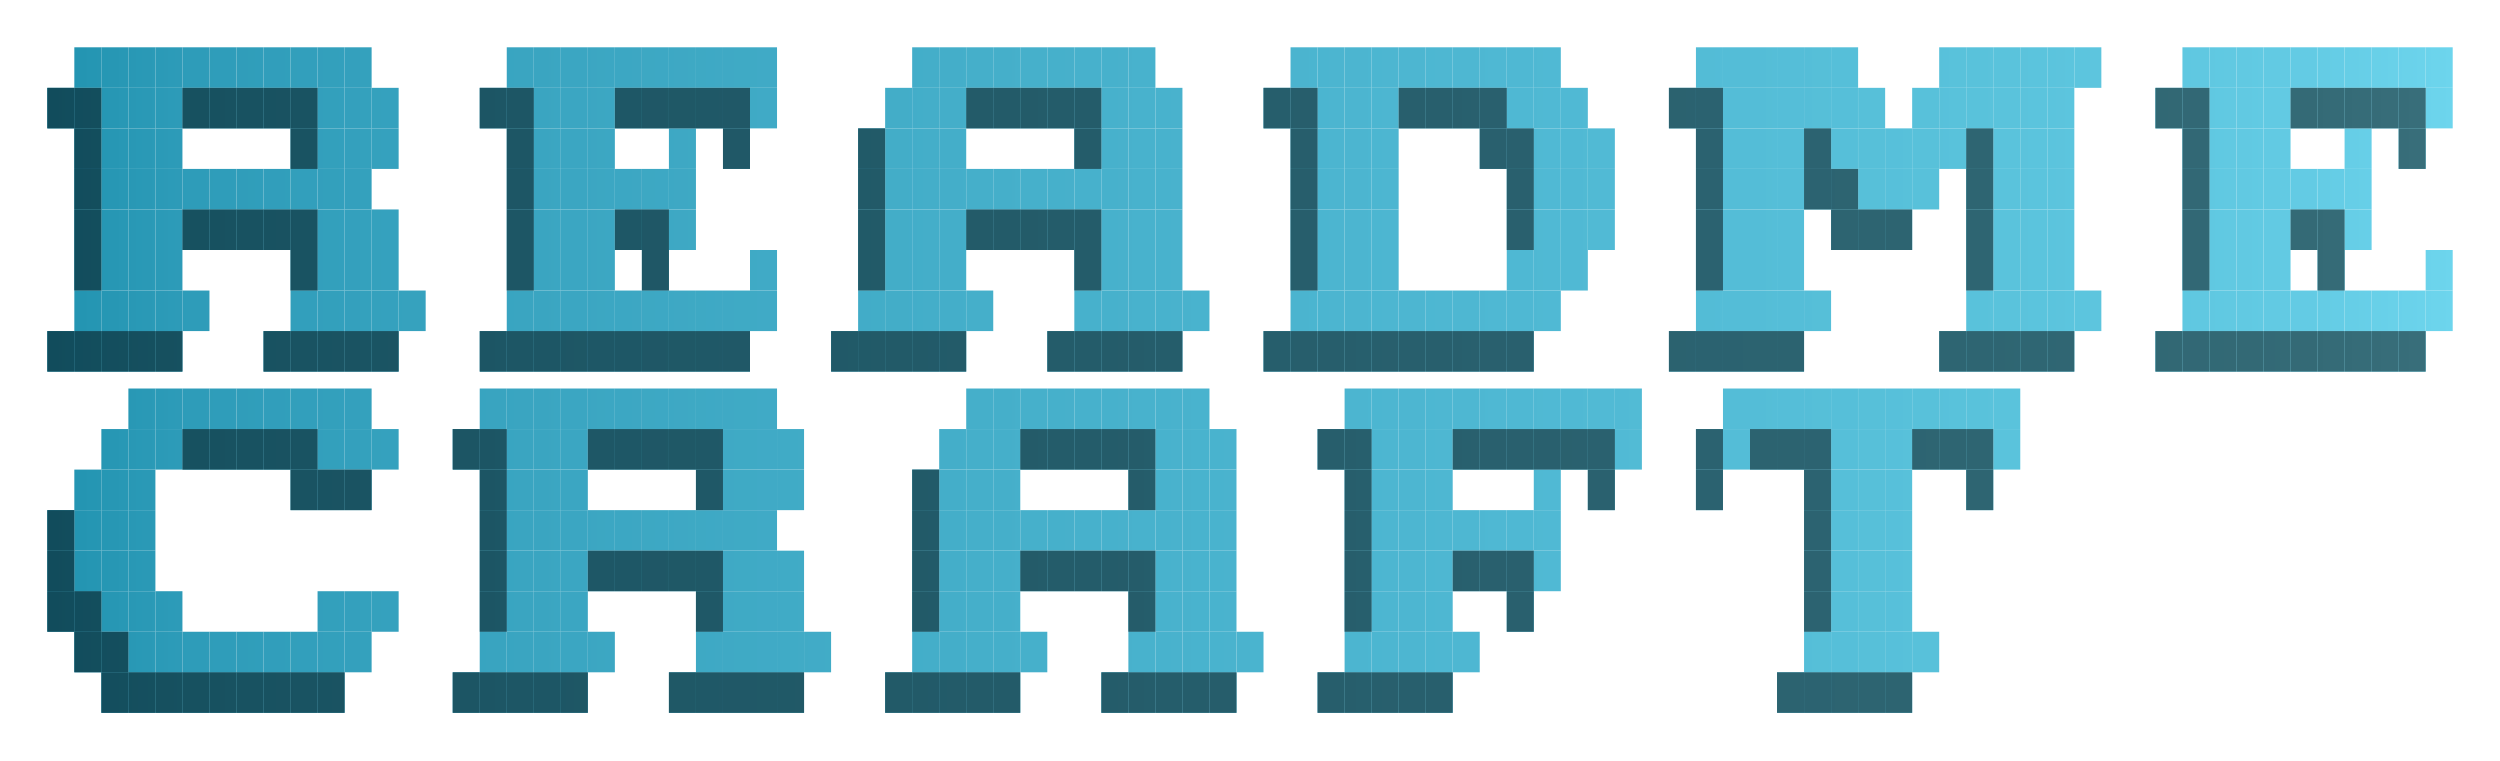
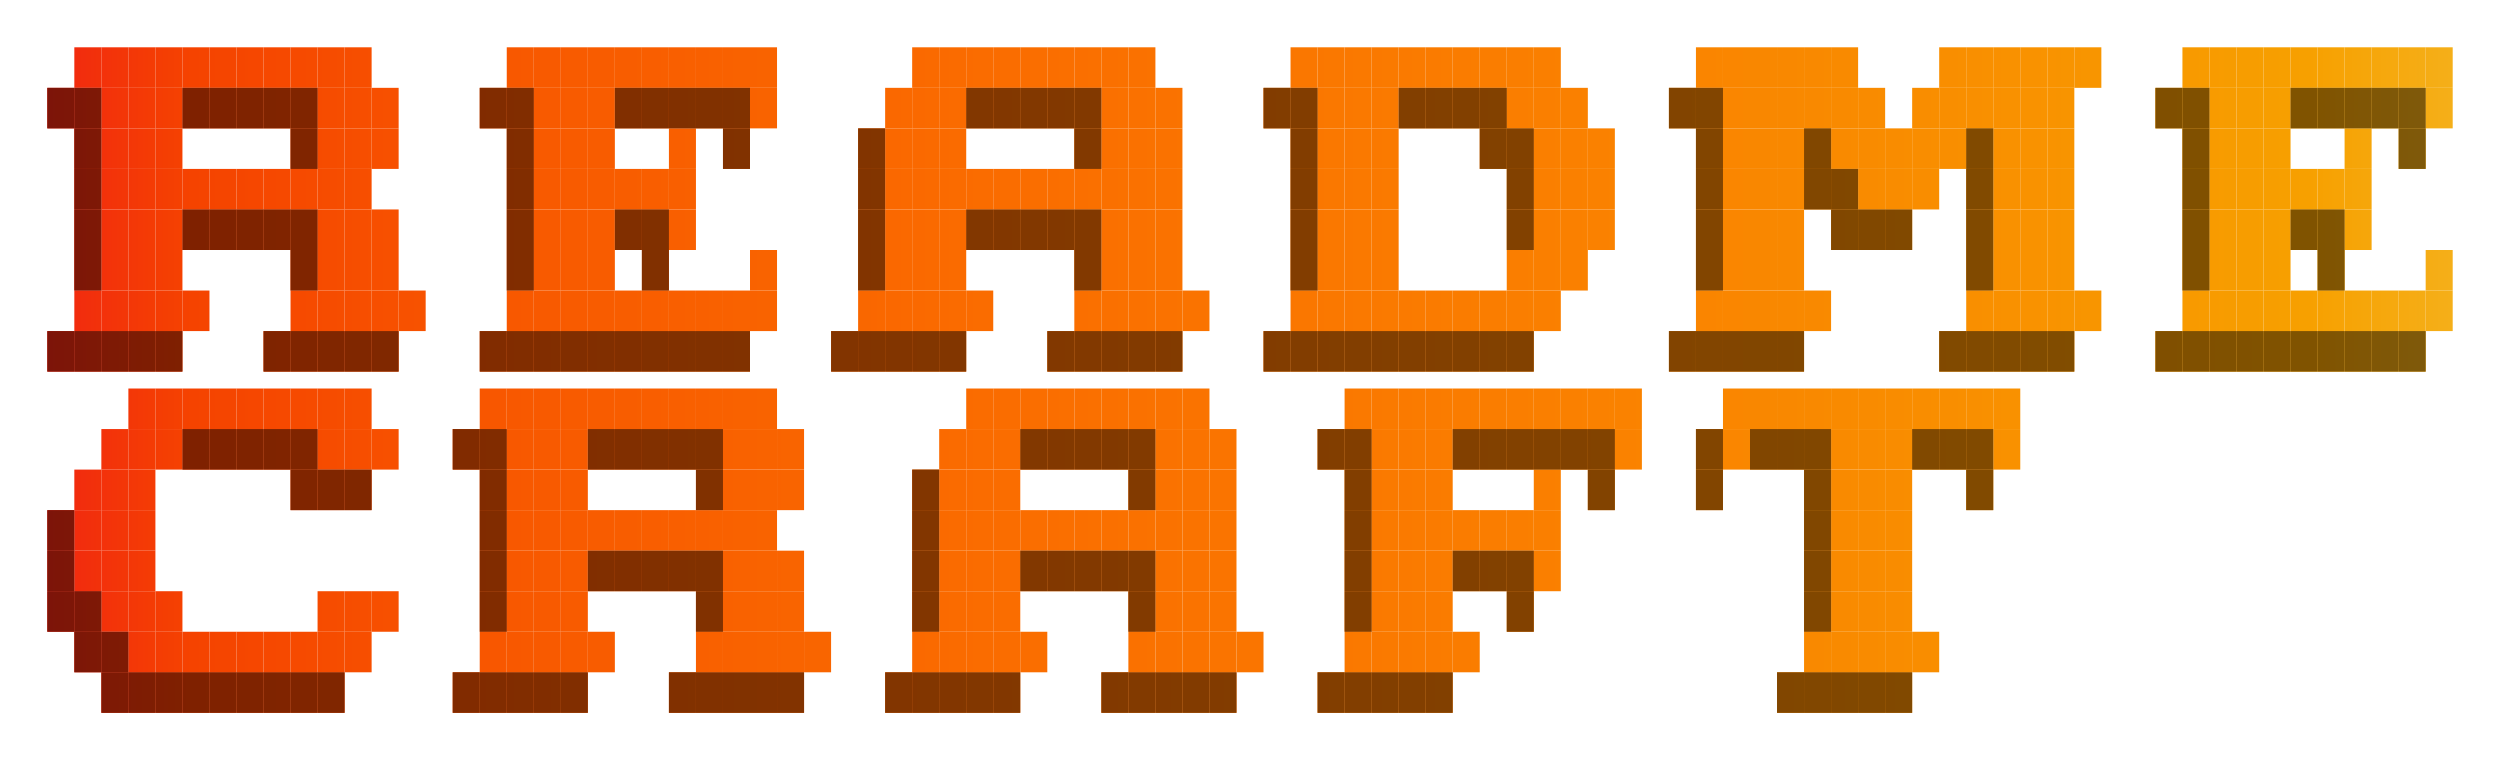
<svg xmlns="http://www.w3.org/2000/svg" viewBox="0 0 740 225">
  <defs>
    <linearGradient id="g" x1="14" y1="0" x2="726" y2="0" gradientUnits="userSpaceOnUse" color-interpolation="linearRGB">
-       <stop offset="0%" stop-color="#2193b0" />
-       <stop offset="6%" stop-color="#2e9cb9" />
-       <stop offset="20%" stop-color="#3aa5c1" />
-       <stop offset="39%" stop-color="#45afca" />
-       <stop offset="61%" stop-color="#4fb8d3" />
-       <stop offset="80%" stop-color="#59c2db" />
-       <stop offset="94%" stop-color="#63cbe4" />
-       <stop offset="100%" stop-color="#6dd5ed" />
+       <stop offset="0%" stop-color="#f12711" />
+       <stop offset="6%" stop-color="#f54300" />
+       <stop offset="20%" stop-color="#f85900" />
+       <stop offset="39%" stop-color="#fa6c00" />
+       <stop offset="61%" stop-color="#fa7e00" />
+       <stop offset="80%" stop-color="#f98f00" />
+       <stop offset="94%" stop-color="#f7a000" />
+       <stop offset="100%" stop-color="#f5af19" />
    </linearGradient>
    <linearGradient id="gs" x1="14" y1="0" x2="726" y2="0" gradientUnits="userSpaceOnUse" color-interpolation="linearRGB">
-       <stop offset="0%" stop-color="#114c5c" />
-       <stop offset="6%" stop-color="#175160" />
-       <stop offset="20%" stop-color="#1d5665" />
-       <stop offset="39%" stop-color="#235b69" />
-       <stop offset="61%" stop-color="#29606e" />
-       <stop offset="80%" stop-color="#2e6572" />
-       <stop offset="94%" stop-color="#346a76" />
-       <stop offset="100%" stop-color="#396f7b" />
+       <stop offset="0%" stop-color="#7d1409" />
+       <stop offset="6%" stop-color="#7f2100" />
+       <stop offset="20%" stop-color="#812d00" />
+       <stop offset="39%" stop-color="#823700" />
+       <stop offset="61%" stop-color="#824100" />
+       <stop offset="80%" stop-color="#814a00" />
+       <stop offset="94%" stop-color="#805300" />
+       <stop offset="100%" stop-color="#7f5b0d" />
    </linearGradient>
  </defs>
  <g fill="url(#g)">
    <rect x="22" y="14" width="8" height="12" />
    <rect x="30" y="14" width="8" height="12" />
    <rect x="38" y="14" width="8" height="12" />
    <rect x="46" y="14" width="8" height="12" />
    <rect x="54" y="14" width="8" height="12" />
    <rect x="62" y="14" width="8" height="12" />
    <rect x="70" y="14" width="8" height="12" />
    <rect x="78" y="14" width="8" height="12" />
    <rect x="86" y="14" width="8" height="12" />
    <rect x="94" y="14" width="8" height="12" />
    <rect x="102" y="14" width="8" height="12" />
    <rect x="150" y="14" width="8" height="12" />
    <rect x="158" y="14" width="8" height="12" />
    <rect x="166" y="14" width="8" height="12" />
    <rect x="174" y="14" width="8" height="12" />
    <rect x="182" y="14" width="8" height="12" />
    <rect x="190" y="14" width="8" height="12" />
    <rect x="198" y="14" width="8" height="12" />
    <rect x="206" y="14" width="8" height="12" />
    <rect x="214" y="14" width="8" height="12" />
    <rect x="222" y="14" width="8" height="12" />
    <rect x="270" y="14" width="8" height="12" />
    <rect x="278" y="14" width="8" height="12" />
    <rect x="286" y="14" width="8" height="12" />
    <rect x="294" y="14" width="8" height="12" />
    <rect x="302" y="14" width="8" height="12" />
    <rect x="310" y="14" width="8" height="12" />
    <rect x="318" y="14" width="8" height="12" />
    <rect x="326" y="14" width="8" height="12" />
    <rect x="334" y="14" width="8" height="12" />
    <rect x="382" y="14" width="8" height="12" />
    <rect x="390" y="14" width="8" height="12" />
    <rect x="398" y="14" width="8" height="12" />
    <rect x="406" y="14" width="8" height="12" />
    <rect x="414" y="14" width="8" height="12" />
    <rect x="422" y="14" width="8" height="12" />
    <rect x="430" y="14" width="8" height="12" />
    <rect x="438" y="14" width="8" height="12" />
    <rect x="446" y="14" width="8" height="12" />
    <rect x="454" y="14" width="8" height="12" />
    <rect x="502" y="14" width="8" height="12" />
    <rect x="510" y="14" width="8" height="12" />
    <rect x="518" y="14" width="8" height="12" />
    <rect x="526" y="14" width="8" height="12" />
    <rect x="534" y="14" width="8" height="12" />
    <rect x="542" y="14" width="8" height="12" />
    <rect x="574" y="14" width="8" height="12" />
    <rect x="582" y="14" width="8" height="12" />
    <rect x="590" y="14" width="8" height="12" />
    <rect x="598" y="14" width="8" height="12" />
    <rect x="606" y="14" width="8" height="12" />
    <rect x="614" y="14" width="8" height="12" />
    <rect x="646" y="14" width="8" height="12" />
    <rect x="654" y="14" width="8" height="12" />
    <rect x="662" y="14" width="8" height="12" />
    <rect x="670" y="14" width="8" height="12" />
    <rect x="678" y="14" width="8" height="12" />
    <rect x="686" y="14" width="8" height="12" />
    <rect x="694" y="14" width="8" height="12" />
    <rect x="702" y="14" width="8" height="12" />
    <rect x="710" y="14" width="8" height="12" />
    <rect x="718" y="14" width="8" height="12" />
    <rect x="14" y="26" width="8" height="12" />
    <rect x="22" y="26" width="8" height="12" />
    <rect x="30" y="26" width="8" height="12" />
    <rect x="38" y="26" width="8" height="12" />
    <rect x="46" y="26" width="8" height="12" />
    <rect x="54" y="26" width="8" height="12" />
    <rect x="62" y="26" width="8" height="12" />
    <rect x="70" y="26" width="8" height="12" />
    <rect x="78" y="26" width="8" height="12" />
    <rect x="86" y="26" width="8" height="12" />
    <rect x="94" y="26" width="8" height="12" />
    <rect x="102" y="26" width="8" height="12" />
    <rect x="110" y="26" width="8" height="12" />
    <rect x="142" y="26" width="8" height="12" />
    <rect x="150" y="26" width="8" height="12" />
    <rect x="158" y="26" width="8" height="12" />
    <rect x="166" y="26" width="8" height="12" />
    <rect x="174" y="26" width="8" height="12" />
    <rect x="182" y="26" width="8" height="12" />
    <rect x="190" y="26" width="8" height="12" />
    <rect x="198" y="26" width="8" height="12" />
    <rect x="206" y="26" width="8" height="12" />
    <rect x="214" y="26" width="8" height="12" />
    <rect x="222" y="26" width="8" height="12" />
    <rect x="262" y="26" width="8" height="12" />
    <rect x="270" y="26" width="8" height="12" />
    <rect x="278" y="26" width="8" height="12" />
    <rect x="286" y="26" width="8" height="12" />
    <rect x="294" y="26" width="8" height="12" />
    <rect x="302" y="26" width="8" height="12" />
    <rect x="310" y="26" width="8" height="12" />
    <rect x="318" y="26" width="8" height="12" />
    <rect x="326" y="26" width="8" height="12" />
    <rect x="334" y="26" width="8" height="12" />
    <rect x="342" y="26" width="8" height="12" />
    <rect x="374" y="26" width="8" height="12" />
    <rect x="382" y="26" width="8" height="12" />
    <rect x="390" y="26" width="8" height="12" />
    <rect x="398" y="26" width="8" height="12" />
    <rect x="406" y="26" width="8" height="12" />
    <rect x="414" y="26" width="8" height="12" />
    <rect x="422" y="26" width="8" height="12" />
    <rect x="430" y="26" width="8" height="12" />
    <rect x="438" y="26" width="8" height="12" />
    <rect x="446" y="26" width="8" height="12" />
    <rect x="454" y="26" width="8" height="12" />
    <rect x="462" y="26" width="8" height="12" />
    <rect x="494" y="26" width="8" height="12" />
    <rect x="502" y="26" width="8" height="12" />
    <rect x="510" y="26" width="8" height="12" />
    <rect x="518" y="26" width="8" height="12" />
    <rect x="526" y="26" width="8" height="12" />
    <rect x="534" y="26" width="8" height="12" />
    <rect x="542" y="26" width="8" height="12" />
    <rect x="550" y="26" width="8" height="12" />
    <rect x="566" y="26" width="8" height="12" />
    <rect x="574" y="26" width="8" height="12" />
    <rect x="582" y="26" width="8" height="12" />
    <rect x="590" y="26" width="8" height="12" />
    <rect x="598" y="26" width="8" height="12" />
    <rect x="606" y="26" width="8" height="12" />
    <rect x="638" y="26" width="8" height="12" />
    <rect x="646" y="26" width="8" height="12" />
    <rect x="654" y="26" width="8" height="12" />
    <rect x="662" y="26" width="8" height="12" />
    <rect x="670" y="26" width="8" height="12" />
    <rect x="678" y="26" width="8" height="12" />
    <rect x="686" y="26" width="8" height="12" />
    <rect x="694" y="26" width="8" height="12" />
    <rect x="702" y="26" width="8" height="12" />
    <rect x="710" y="26" width="8" height="12" />
    <rect x="718" y="26" width="8" height="12" />
    <rect x="22" y="38" width="8" height="12" />
    <rect x="30" y="38" width="8" height="12" />
    <rect x="38" y="38" width="8" height="12" />
    <rect x="46" y="38" width="8" height="12" />
    <rect x="86" y="38" width="8" height="12" />
    <rect x="94" y="38" width="8" height="12" />
    <rect x="102" y="38" width="8" height="12" />
    <rect x="110" y="38" width="8" height="12" />
    <rect x="150" y="38" width="8" height="12" />
    <rect x="158" y="38" width="8" height="12" />
    <rect x="166" y="38" width="8" height="12" />
    <rect x="174" y="38" width="8" height="12" />
    <rect x="198" y="38" width="8" height="12" />
    <rect x="214" y="38" width="8" height="12" />
    <rect x="254" y="38" width="8" height="12" />
    <rect x="262" y="38" width="8" height="12" />
    <rect x="270" y="38" width="8" height="12" />
    <rect x="278" y="38" width="8" height="12" />
    <rect x="318" y="38" width="8" height="12" />
    <rect x="326" y="38" width="8" height="12" />
    <rect x="334" y="38" width="8" height="12" />
    <rect x="342" y="38" width="8" height="12" />
    <rect x="382" y="38" width="8" height="12" />
    <rect x="390" y="38" width="8" height="12" />
    <rect x="398" y="38" width="8" height="12" />
    <rect x="406" y="38" width="8" height="12" />
    <rect x="438" y="38" width="8" height="12" />
    <rect x="446" y="38" width="8" height="12" />
    <rect x="454" y="38" width="8" height="12" />
    <rect x="462" y="38" width="8" height="12" />
    <rect x="470" y="38" width="8" height="12" />
    <rect x="502" y="38" width="8" height="12" />
    <rect x="510" y="38" width="8" height="12" />
    <rect x="518" y="38" width="8" height="12" />
    <rect x="526" y="38" width="8" height="12" />
    <rect x="534" y="38" width="8" height="12" />
    <rect x="542" y="38" width="8" height="12" />
    <rect x="550" y="38" width="8" height="12" />
    <rect x="558" y="38" width="8" height="12" />
    <rect x="566" y="38" width="8" height="12" />
    <rect x="574" y="38" width="8" height="12" />
    <rect x="582" y="38" width="8" height="12" />
    <rect x="590" y="38" width="8" height="12" />
    <rect x="598" y="38" width="8" height="12" />
    <rect x="606" y="38" width="8" height="12" />
    <rect x="646" y="38" width="8" height="12" />
    <rect x="654" y="38" width="8" height="12" />
    <rect x="662" y="38" width="8" height="12" />
    <rect x="670" y="38" width="8" height="12" />
    <rect x="694" y="38" width="8" height="12" />
    <rect x="710" y="38" width="8" height="12" />
    <rect x="22" y="50" width="8" height="12" />
    <rect x="30" y="50" width="8" height="12" />
    <rect x="38" y="50" width="8" height="12" />
    <rect x="46" y="50" width="8" height="12" />
    <rect x="54" y="50" width="8" height="12" />
    <rect x="62" y="50" width="8" height="12" />
    <rect x="70" y="50" width="8" height="12" />
    <rect x="78" y="50" width="8" height="12" />
    <rect x="86" y="50" width="8" height="12" />
    <rect x="94" y="50" width="8" height="12" />
    <rect x="102" y="50" width="8" height="12" />
    <rect x="150" y="50" width="8" height="12" />
    <rect x="158" y="50" width="8" height="12" />
    <rect x="166" y="50" width="8" height="12" />
    <rect x="174" y="50" width="8" height="12" />
    <rect x="182" y="50" width="8" height="12" />
    <rect x="190" y="50" width="8" height="12" />
    <rect x="198" y="50" width="8" height="12" />
    <rect x="254" y="50" width="8" height="12" />
    <rect x="262" y="50" width="8" height="12" />
    <rect x="270" y="50" width="8" height="12" />
    <rect x="278" y="50" width="8" height="12" />
    <rect x="286" y="50" width="8" height="12" />
    <rect x="294" y="50" width="8" height="12" />
    <rect x="302" y="50" width="8" height="12" />
    <rect x="310" y="50" width="8" height="12" />
    <rect x="318" y="50" width="8" height="12" />
    <rect x="326" y="50" width="8" height="12" />
    <rect x="334" y="50" width="8" height="12" />
    <rect x="342" y="50" width="8" height="12" />
    <rect x="382" y="50" width="8" height="12" />
    <rect x="390" y="50" width="8" height="12" />
    <rect x="398" y="50" width="8" height="12" />
    <rect x="406" y="50" width="8" height="12" />
    <rect x="446" y="50" width="8" height="12" />
    <rect x="454" y="50" width="8" height="12" />
    <rect x="462" y="50" width="8" height="12" />
    <rect x="470" y="50" width="8" height="12" />
    <rect x="502" y="50" width="8" height="12" />
    <rect x="510" y="50" width="8" height="12" />
    <rect x="518" y="50" width="8" height="12" />
    <rect x="526" y="50" width="8" height="12" />
    <rect x="534" y="50" width="8" height="12" />
    <rect x="542" y="50" width="8" height="12" />
    <rect x="550" y="50" width="8" height="12" />
    <rect x="558" y="50" width="8" height="12" />
    <rect x="566" y="50" width="8" height="12" />
    <rect x="582" y="50" width="8" height="12" />
    <rect x="590" y="50" width="8" height="12" />
    <rect x="598" y="50" width="8" height="12" />
    <rect x="606" y="50" width="8" height="12" />
    <rect x="646" y="50" width="8" height="12" />
    <rect x="654" y="50" width="8" height="12" />
    <rect x="662" y="50" width="8" height="12" />
    <rect x="670" y="50" width="8" height="12" />
    <rect x="678" y="50" width="8" height="12" />
    <rect x="686" y="50" width="8" height="12" />
    <rect x="694" y="50" width="8" height="12" />
    <rect x="22" y="62" width="8" height="12" />
    <rect x="30" y="62" width="8" height="12" />
    <rect x="38" y="62" width="8" height="12" />
    <rect x="46" y="62" width="8" height="12" />
    <rect x="54" y="62" width="8" height="12" />
    <rect x="62" y="62" width="8" height="12" />
    <rect x="70" y="62" width="8" height="12" />
    <rect x="78" y="62" width="8" height="12" />
    <rect x="86" y="62" width="8" height="12" />
    <rect x="94" y="62" width="8" height="12" />
    <rect x="102" y="62" width="8" height="12" />
    <rect x="110" y="62" width="8" height="12" />
    <rect x="150" y="62" width="8" height="12" />
    <rect x="158" y="62" width="8" height="12" />
    <rect x="166" y="62" width="8" height="12" />
    <rect x="174" y="62" width="8" height="12" />
    <rect x="182" y="62" width="8" height="12" />
    <rect x="190" y="62" width="8" height="12" />
    <rect x="198" y="62" width="8" height="12" />
    <rect x="254" y="62" width="8" height="12" />
    <rect x="262" y="62" width="8" height="12" />
    <rect x="270" y="62" width="8" height="12" />
    <rect x="278" y="62" width="8" height="12" />
    <rect x="286" y="62" width="8" height="12" />
    <rect x="294" y="62" width="8" height="12" />
    <rect x="302" y="62" width="8" height="12" />
    <rect x="310" y="62" width="8" height="12" />
    <rect x="318" y="62" width="8" height="12" />
    <rect x="326" y="62" width="8" height="12" />
    <rect x="334" y="62" width="8" height="12" />
    <rect x="342" y="62" width="8" height="12" />
    <rect x="382" y="62" width="8" height="12" />
    <rect x="390" y="62" width="8" height="12" />
    <rect x="398" y="62" width="8" height="12" />
    <rect x="406" y="62" width="8" height="12" />
    <rect x="446" y="62" width="8" height="12" />
    <rect x="454" y="62" width="8" height="12" />
    <rect x="462" y="62" width="8" height="12" />
    <rect x="470" y="62" width="8" height="12" />
    <rect x="502" y="62" width="8" height="12" />
    <rect x="510" y="62" width="8" height="12" />
    <rect x="518" y="62" width="8" height="12" />
    <rect x="526" y="62" width="8" height="12" />
    <rect x="542" y="62" width="8" height="12" />
    <rect x="550" y="62" width="8" height="12" />
    <rect x="558" y="62" width="8" height="12" />
    <rect x="582" y="62" width="8" height="12" />
    <rect x="590" y="62" width="8" height="12" />
    <rect x="598" y="62" width="8" height="12" />
    <rect x="606" y="62" width="8" height="12" />
    <rect x="646" y="62" width="8" height="12" />
    <rect x="654" y="62" width="8" height="12" />
    <rect x="662" y="62" width="8" height="12" />
    <rect x="670" y="62" width="8" height="12" />
    <rect x="678" y="62" width="8" height="12" />
    <rect x="686" y="62" width="8" height="12" />
    <rect x="694" y="62" width="8" height="12" />
    <rect x="22" y="74" width="8" height="12" />
    <rect x="30" y="74" width="8" height="12" />
    <rect x="38" y="74" width="8" height="12" />
    <rect x="46" y="74" width="8" height="12" />
    <rect x="86" y="74" width="8" height="12" />
    <rect x="94" y="74" width="8" height="12" />
    <rect x="102" y="74" width="8" height="12" />
    <rect x="110" y="74" width="8" height="12" />
    <rect x="150" y="74" width="8" height="12" />
    <rect x="158" y="74" width="8" height="12" />
    <rect x="166" y="74" width="8" height="12" />
    <rect x="174" y="74" width="8" height="12" />
    <rect x="190" y="74" width="8" height="12" />
    <rect x="222" y="74" width="8" height="12" />
    <rect x="254" y="74" width="8" height="12" />
    <rect x="262" y="74" width="8" height="12" />
    <rect x="270" y="74" width="8" height="12" />
    <rect x="278" y="74" width="8" height="12" />
    <rect x="318" y="74" width="8" height="12" />
    <rect x="326" y="74" width="8" height="12" />
    <rect x="334" y="74" width="8" height="12" />
    <rect x="342" y="74" width="8" height="12" />
    <rect x="382" y="74" width="8" height="12" />
    <rect x="390" y="74" width="8" height="12" />
    <rect x="398" y="74" width="8" height="12" />
    <rect x="406" y="74" width="8" height="12" />
    <rect x="446" y="74" width="8" height="12" />
    <rect x="454" y="74" width="8" height="12" />
    <rect x="462" y="74" width="8" height="12" />
    <rect x="502" y="74" width="8" height="12" />
    <rect x="510" y="74" width="8" height="12" />
    <rect x="518" y="74" width="8" height="12" />
    <rect x="526" y="74" width="8" height="12" />
    <rect x="582" y="74" width="8" height="12" />
    <rect x="590" y="74" width="8" height="12" />
    <rect x="598" y="74" width="8" height="12" />
    <rect x="606" y="74" width="8" height="12" />
    <rect x="646" y="74" width="8" height="12" />
    <rect x="654" y="74" width="8" height="12" />
    <rect x="662" y="74" width="8" height="12" />
    <rect x="670" y="74" width="8" height="12" />
    <rect x="686" y="74" width="8" height="12" />
    <rect x="718" y="74" width="8" height="12" />
    <rect x="22" y="86" width="8" height="12" />
    <rect x="30" y="86" width="8" height="12" />
    <rect x="38" y="86" width="8" height="12" />
    <rect x="46" y="86" width="8" height="12" />
    <rect x="54" y="86" width="8" height="12" />
    <rect x="86" y="86" width="8" height="12" />
    <rect x="94" y="86" width="8" height="12" />
    <rect x="102" y="86" width="8" height="12" />
    <rect x="110" y="86" width="8" height="12" />
    <rect x="118" y="86" width="8" height="12" />
    <rect x="150" y="86" width="8" height="12" />
    <rect x="158" y="86" width="8" height="12" />
    <rect x="166" y="86" width="8" height="12" />
    <rect x="174" y="86" width="8" height="12" />
    <rect x="182" y="86" width="8" height="12" />
    <rect x="190" y="86" width="8" height="12" />
    <rect x="198" y="86" width="8" height="12" />
    <rect x="206" y="86" width="8" height="12" />
    <rect x="214" y="86" width="8" height="12" />
    <rect x="222" y="86" width="8" height="12" />
    <rect x="254" y="86" width="8" height="12" />
    <rect x="262" y="86" width="8" height="12" />
    <rect x="270" y="86" width="8" height="12" />
    <rect x="278" y="86" width="8" height="12" />
    <rect x="286" y="86" width="8" height="12" />
    <rect x="318" y="86" width="8" height="12" />
    <rect x="326" y="86" width="8" height="12" />
    <rect x="334" y="86" width="8" height="12" />
    <rect x="342" y="86" width="8" height="12" />
    <rect x="350" y="86" width="8" height="12" />
    <rect x="382" y="86" width="8" height="12" />
    <rect x="390" y="86" width="8" height="12" />
    <rect x="398" y="86" width="8" height="12" />
    <rect x="406" y="86" width="8" height="12" />
    <rect x="414" y="86" width="8" height="12" />
    <rect x="422" y="86" width="8" height="12" />
    <rect x="430" y="86" width="8" height="12" />
    <rect x="438" y="86" width="8" height="12" />
    <rect x="446" y="86" width="8" height="12" />
    <rect x="454" y="86" width="8" height="12" />
    <rect x="502" y="86" width="8" height="12" />
    <rect x="510" y="86" width="8" height="12" />
    <rect x="518" y="86" width="8" height="12" />
    <rect x="526" y="86" width="8" height="12" />
    <rect x="534" y="86" width="8" height="12" />
    <rect x="582" y="86" width="8" height="12" />
    <rect x="590" y="86" width="8" height="12" />
    <rect x="598" y="86" width="8" height="12" />
    <rect x="606" y="86" width="8" height="12" />
    <rect x="614" y="86" width="8" height="12" />
    <rect x="646" y="86" width="8" height="12" />
    <rect x="654" y="86" width="8" height="12" />
    <rect x="662" y="86" width="8" height="12" />
    <rect x="670" y="86" width="8" height="12" />
    <rect x="678" y="86" width="8" height="12" />
    <rect x="686" y="86" width="8" height="12" />
    <rect x="694" y="86" width="8" height="12" />
    <rect x="702" y="86" width="8" height="12" />
    <rect x="710" y="86" width="8" height="12" />
    <rect x="718" y="86" width="8" height="12" />
    <rect x="14" y="98" width="8" height="12" />
    <rect x="22" y="98" width="8" height="12" />
    <rect x="30" y="98" width="8" height="12" />
    <rect x="38" y="98" width="8" height="12" />
    <rect x="46" y="98" width="8" height="12" />
    <rect x="78" y="98" width="8" height="12" />
    <rect x="86" y="98" width="8" height="12" />
    <rect x="94" y="98" width="8" height="12" />
    <rect x="102" y="98" width="8" height="12" />
    <rect x="110" y="98" width="8" height="12" />
    <rect x="142" y="98" width="8" height="12" />
    <rect x="150" y="98" width="8" height="12" />
    <rect x="158" y="98" width="8" height="12" />
    <rect x="166" y="98" width="8" height="12" />
    <rect x="174" y="98" width="8" height="12" />
    <rect x="182" y="98" width="8" height="12" />
    <rect x="190" y="98" width="8" height="12" />
    <rect x="198" y="98" width="8" height="12" />
    <rect x="206" y="98" width="8" height="12" />
    <rect x="214" y="98" width="8" height="12" />
    <rect x="246" y="98" width="8" height="12" />
    <rect x="254" y="98" width="8" height="12" />
    <rect x="262" y="98" width="8" height="12" />
    <rect x="270" y="98" width="8" height="12" />
    <rect x="278" y="98" width="8" height="12" />
    <rect x="310" y="98" width="8" height="12" />
    <rect x="318" y="98" width="8" height="12" />
    <rect x="326" y="98" width="8" height="12" />
    <rect x="334" y="98" width="8" height="12" />
    <rect x="342" y="98" width="8" height="12" />
    <rect x="374" y="98" width="8" height="12" />
    <rect x="382" y="98" width="8" height="12" />
    <rect x="390" y="98" width="8" height="12" />
    <rect x="398" y="98" width="8" height="12" />
    <rect x="406" y="98" width="8" height="12" />
    <rect x="414" y="98" width="8" height="12" />
    <rect x="422" y="98" width="8" height="12" />
    <rect x="430" y="98" width="8" height="12" />
    <rect x="438" y="98" width="8" height="12" />
    <rect x="446" y="98" width="8" height="12" />
    <rect x="494" y="98" width="8" height="12" />
    <rect x="502" y="98" width="8" height="12" />
    <rect x="510" y="98" width="8" height="12" />
    <rect x="518" y="98" width="8" height="12" />
    <rect x="526" y="98" width="8" height="12" />
    <rect x="574" y="98" width="8" height="12" />
    <rect x="582" y="98" width="8" height="12" />
    <rect x="590" y="98" width="8" height="12" />
    <rect x="598" y="98" width="8" height="12" />
    <rect x="606" y="98" width="8" height="12" />
    <rect x="638" y="98" width="8" height="12" />
    <rect x="646" y="98" width="8" height="12" />
    <rect x="654" y="98" width="8" height="12" />
    <rect x="662" y="98" width="8" height="12" />
    <rect x="670" y="98" width="8" height="12" />
    <rect x="678" y="98" width="8" height="12" />
    <rect x="686" y="98" width="8" height="12" />
    <rect x="694" y="98" width="8" height="12" />
    <rect x="702" y="98" width="8" height="12" />
    <rect x="710" y="98" width="8" height="12" />
    <rect x="38" y="115" width="8" height="12" />
    <rect x="46" y="115" width="8" height="12" />
    <rect x="54" y="115" width="8" height="12" />
    <rect x="62" y="115" width="8" height="12" />
    <rect x="70" y="115" width="8" height="12" />
    <rect x="78" y="115" width="8" height="12" />
    <rect x="86" y="115" width="8" height="12" />
    <rect x="94" y="115" width="8" height="12" />
    <rect x="102" y="115" width="8" height="12" />
    <rect x="142" y="115" width="8" height="12" />
    <rect x="150" y="115" width="8" height="12" />
    <rect x="158" y="115" width="8" height="12" />
    <rect x="166" y="115" width="8" height="12" />
    <rect x="174" y="115" width="8" height="12" />
    <rect x="182" y="115" width="8" height="12" />
    <rect x="190" y="115" width="8" height="12" />
    <rect x="198" y="115" width="8" height="12" />
    <rect x="206" y="115" width="8" height="12" />
    <rect x="214" y="115" width="8" height="12" />
    <rect x="222" y="115" width="8" height="12" />
    <rect x="286" y="115" width="8" height="12" />
    <rect x="294" y="115" width="8" height="12" />
    <rect x="302" y="115" width="8" height="12" />
    <rect x="310" y="115" width="8" height="12" />
    <rect x="318" y="115" width="8" height="12" />
    <rect x="326" y="115" width="8" height="12" />
    <rect x="334" y="115" width="8" height="12" />
    <rect x="342" y="115" width="8" height="12" />
    <rect x="350" y="115" width="8" height="12" />
    <rect x="398" y="115" width="8" height="12" />
    <rect x="406" y="115" width="8" height="12" />
    <rect x="414" y="115" width="8" height="12" />
    <rect x="422" y="115" width="8" height="12" />
    <rect x="430" y="115" width="8" height="12" />
    <rect x="438" y="115" width="8" height="12" />
    <rect x="446" y="115" width="8" height="12" />
    <rect x="454" y="115" width="8" height="12" />
    <rect x="462" y="115" width="8" height="12" />
    <rect x="470" y="115" width="8" height="12" />
    <rect x="478" y="115" width="8" height="12" />
    <rect x="510" y="115" width="8" height="12" />
    <rect x="518" y="115" width="8" height="12" />
    <rect x="526" y="115" width="8" height="12" />
    <rect x="534" y="115" width="8" height="12" />
    <rect x="542" y="115" width="8" height="12" />
    <rect x="550" y="115" width="8" height="12" />
    <rect x="558" y="115" width="8" height="12" />
    <rect x="566" y="115" width="8" height="12" />
    <rect x="574" y="115" width="8" height="12" />
    <rect x="582" y="115" width="8" height="12" />
    <rect x="590" y="115" width="8" height="12" />
    <rect x="30" y="127" width="8" height="12" />
    <rect x="38" y="127" width="8" height="12" />
    <rect x="46" y="127" width="8" height="12" />
    <rect x="54" y="127" width="8" height="12" />
    <rect x="62" y="127" width="8" height="12" />
    <rect x="70" y="127" width="8" height="12" />
    <rect x="78" y="127" width="8" height="12" />
    <rect x="86" y="127" width="8" height="12" />
    <rect x="94" y="127" width="8" height="12" />
    <rect x="102" y="127" width="8" height="12" />
    <rect x="110" y="127" width="8" height="12" />
    <rect x="134" y="127" width="8" height="12" />
    <rect x="142" y="127" width="8" height="12" />
    <rect x="150" y="127" width="8" height="12" />
    <rect x="158" y="127" width="8" height="12" />
    <rect x="166" y="127" width="8" height="12" />
    <rect x="174" y="127" width="8" height="12" />
    <rect x="182" y="127" width="8" height="12" />
    <rect x="190" y="127" width="8" height="12" />
    <rect x="198" y="127" width="8" height="12" />
    <rect x="206" y="127" width="8" height="12" />
    <rect x="214" y="127" width="8" height="12" />
    <rect x="222" y="127" width="8" height="12" />
    <rect x="230" y="127" width="8" height="12" />
    <rect x="278" y="127" width="8" height="12" />
    <rect x="286" y="127" width="8" height="12" />
    <rect x="294" y="127" width="8" height="12" />
    <rect x="302" y="127" width="8" height="12" />
    <rect x="310" y="127" width="8" height="12" />
    <rect x="318" y="127" width="8" height="12" />
    <rect x="326" y="127" width="8" height="12" />
    <rect x="334" y="127" width="8" height="12" />
    <rect x="342" y="127" width="8" height="12" />
    <rect x="350" y="127" width="8" height="12" />
    <rect x="358" y="127" width="8" height="12" />
    <rect x="390" y="127" width="8" height="12" />
    <rect x="398" y="127" width="8" height="12" />
    <rect x="406" y="127" width="8" height="12" />
    <rect x="414" y="127" width="8" height="12" />
    <rect x="422" y="127" width="8" height="12" />
    <rect x="430" y="127" width="8" height="12" />
    <rect x="438" y="127" width="8" height="12" />
    <rect x="446" y="127" width="8" height="12" />
    <rect x="454" y="127" width="8" height="12" />
    <rect x="462" y="127" width="8" height="12" />
    <rect x="470" y="127" width="8" height="12" />
    <rect x="478" y="127" width="8" height="12" />
    <rect x="502" y="127" width="8" height="12" />
    <rect x="510" y="127" width="8" height="12" />
    <rect x="518" y="127" width="8" height="12" />
    <rect x="526" y="127" width="8" height="12" />
    <rect x="534" y="127" width="8" height="12" />
    <rect x="542" y="127" width="8" height="12" />
    <rect x="550" y="127" width="8" height="12" />
    <rect x="558" y="127" width="8" height="12" />
    <rect x="566" y="127" width="8" height="12" />
    <rect x="574" y="127" width="8" height="12" />
    <rect x="582" y="127" width="8" height="12" />
    <rect x="590" y="127" width="8" height="12" />
    <rect x="22" y="139" width="8" height="12" />
    <rect x="30" y="139" width="8" height="12" />
    <rect x="38" y="139" width="8" height="12" />
    <rect x="86" y="139" width="8" height="12" />
    <rect x="94" y="139" width="8" height="12" />
    <rect x="102" y="139" width="8" height="12" />
    <rect x="142" y="139" width="8" height="12" />
    <rect x="150" y="139" width="8" height="12" />
    <rect x="158" y="139" width="8" height="12" />
    <rect x="166" y="139" width="8" height="12" />
    <rect x="206" y="139" width="8" height="12" />
    <rect x="214" y="139" width="8" height="12" />
    <rect x="222" y="139" width="8" height="12" />
    <rect x="230" y="139" width="8" height="12" />
    <rect x="270" y="139" width="8" height="12" />
    <rect x="278" y="139" width="8" height="12" />
    <rect x="286" y="139" width="8" height="12" />
    <rect x="294" y="139" width="8" height="12" />
    <rect x="334" y="139" width="8" height="12" />
    <rect x="342" y="139" width="8" height="12" />
    <rect x="350" y="139" width="8" height="12" />
    <rect x="358" y="139" width="8" height="12" />
    <rect x="398" y="139" width="8" height="12" />
    <rect x="406" y="139" width="8" height="12" />
    <rect x="414" y="139" width="8" height="12" />
    <rect x="422" y="139" width="8" height="12" />
    <rect x="454" y="139" width="8" height="12" />
    <rect x="470" y="139" width="8" height="12" />
    <rect x="502" y="139" width="8" height="12" />
    <rect x="534" y="139" width="8" height="12" />
    <rect x="542" y="139" width="8" height="12" />
    <rect x="550" y="139" width="8" height="12" />
    <rect x="558" y="139" width="8" height="12" />
    <rect x="582" y="139" width="8" height="12" />
    <rect x="14" y="151" width="8" height="12" />
    <rect x="22" y="151" width="8" height="12" />
    <rect x="30" y="151" width="8" height="12" />
    <rect x="38" y="151" width="8" height="12" />
    <rect x="142" y="151" width="8" height="12" />
    <rect x="150" y="151" width="8" height="12" />
    <rect x="158" y="151" width="8" height="12" />
    <rect x="166" y="151" width="8" height="12" />
    <rect x="174" y="151" width="8" height="12" />
    <rect x="182" y="151" width="8" height="12" />
    <rect x="190" y="151" width="8" height="12" />
    <rect x="198" y="151" width="8" height="12" />
    <rect x="206" y="151" width="8" height="12" />
    <rect x="214" y="151" width="8" height="12" />
    <rect x="222" y="151" width="8" height="12" />
    <rect x="270" y="151" width="8" height="12" />
    <rect x="278" y="151" width="8" height="12" />
    <rect x="286" y="151" width="8" height="12" />
    <rect x="294" y="151" width="8" height="12" />
    <rect x="302" y="151" width="8" height="12" />
    <rect x="310" y="151" width="8" height="12" />
    <rect x="318" y="151" width="8" height="12" />
    <rect x="326" y="151" width="8" height="12" />
    <rect x="334" y="151" width="8" height="12" />
    <rect x="342" y="151" width="8" height="12" />
    <rect x="350" y="151" width="8" height="12" />
    <rect x="358" y="151" width="8" height="12" />
    <rect x="398" y="151" width="8" height="12" />
    <rect x="406" y="151" width="8" height="12" />
    <rect x="414" y="151" width="8" height="12" />
    <rect x="422" y="151" width="8" height="12" />
    <rect x="430" y="151" width="8" height="12" />
    <rect x="438" y="151" width="8" height="12" />
    <rect x="446" y="151" width="8" height="12" />
    <rect x="454" y="151" width="8" height="12" />
    <rect x="534" y="151" width="8" height="12" />
    <rect x="542" y="151" width="8" height="12" />
    <rect x="550" y="151" width="8" height="12" />
    <rect x="558" y="151" width="8" height="12" />
    <rect x="14" y="163" width="8" height="12" />
    <rect x="22" y="163" width="8" height="12" />
    <rect x="30" y="163" width="8" height="12" />
    <rect x="38" y="163" width="8" height="12" />
    <rect x="142" y="163" width="8" height="12" />
    <rect x="150" y="163" width="8" height="12" />
    <rect x="158" y="163" width="8" height="12" />
    <rect x="166" y="163" width="8" height="12" />
    <rect x="174" y="163" width="8" height="12" />
    <rect x="182" y="163" width="8" height="12" />
    <rect x="190" y="163" width="8" height="12" />
    <rect x="198" y="163" width="8" height="12" />
    <rect x="206" y="163" width="8" height="12" />
    <rect x="214" y="163" width="8" height="12" />
    <rect x="222" y="163" width="8" height="12" />
    <rect x="230" y="163" width="8" height="12" />
    <rect x="270" y="163" width="8" height="12" />
    <rect x="278" y="163" width="8" height="12" />
    <rect x="286" y="163" width="8" height="12" />
    <rect x="294" y="163" width="8" height="12" />
    <rect x="302" y="163" width="8" height="12" />
    <rect x="310" y="163" width="8" height="12" />
    <rect x="318" y="163" width="8" height="12" />
    <rect x="326" y="163" width="8" height="12" />
    <rect x="334" y="163" width="8" height="12" />
    <rect x="342" y="163" width="8" height="12" />
    <rect x="350" y="163" width="8" height="12" />
    <rect x="358" y="163" width="8" height="12" />
    <rect x="398" y="163" width="8" height="12" />
    <rect x="406" y="163" width="8" height="12" />
    <rect x="414" y="163" width="8" height="12" />
    <rect x="422" y="163" width="8" height="12" />
    <rect x="430" y="163" width="8" height="12" />
    <rect x="438" y="163" width="8" height="12" />
    <rect x="446" y="163" width="8" height="12" />
    <rect x="454" y="163" width="8" height="12" />
    <rect x="534" y="163" width="8" height="12" />
    <rect x="542" y="163" width="8" height="12" />
    <rect x="550" y="163" width="8" height="12" />
    <rect x="558" y="163" width="8" height="12" />
    <rect x="14" y="175" width="8" height="12" />
    <rect x="22" y="175" width="8" height="12" />
    <rect x="30" y="175" width="8" height="12" />
    <rect x="38" y="175" width="8" height="12" />
    <rect x="46" y="175" width="8" height="12" />
    <rect x="94" y="175" width="8" height="12" />
    <rect x="102" y="175" width="8" height="12" />
    <rect x="110" y="175" width="8" height="12" />
    <rect x="142" y="175" width="8" height="12" />
    <rect x="150" y="175" width="8" height="12" />
    <rect x="158" y="175" width="8" height="12" />
    <rect x="166" y="175" width="8" height="12" />
    <rect x="206" y="175" width="8" height="12" />
    <rect x="214" y="175" width="8" height="12" />
    <rect x="222" y="175" width="8" height="12" />
    <rect x="230" y="175" width="8" height="12" />
    <rect x="270" y="175" width="8" height="12" />
    <rect x="278" y="175" width="8" height="12" />
    <rect x="286" y="175" width="8" height="12" />
    <rect x="294" y="175" width="8" height="12" />
    <rect x="334" y="175" width="8" height="12" />
    <rect x="342" y="175" width="8" height="12" />
    <rect x="350" y="175" width="8" height="12" />
    <rect x="358" y="175" width="8" height="12" />
    <rect x="398" y="175" width="8" height="12" />
    <rect x="406" y="175" width="8" height="12" />
    <rect x="414" y="175" width="8" height="12" />
    <rect x="422" y="175" width="8" height="12" />
    <rect x="446" y="175" width="8" height="12" />
    <rect x="534" y="175" width="8" height="12" />
    <rect x="542" y="175" width="8" height="12" />
    <rect x="550" y="175" width="8" height="12" />
    <rect x="558" y="175" width="8" height="12" />
    <rect x="22" y="187" width="8" height="12" />
    <rect x="30" y="187" width="8" height="12" />
    <rect x="38" y="187" width="8" height="12" />
    <rect x="46" y="187" width="8" height="12" />
    <rect x="54" y="187" width="8" height="12" />
    <rect x="62" y="187" width="8" height="12" />
    <rect x="70" y="187" width="8" height="12" />
    <rect x="78" y="187" width="8" height="12" />
    <rect x="86" y="187" width="8" height="12" />
    <rect x="94" y="187" width="8" height="12" />
    <rect x="102" y="187" width="8" height="12" />
    <rect x="142" y="187" width="8" height="12" />
    <rect x="150" y="187" width="8" height="12" />
    <rect x="158" y="187" width="8" height="12" />
    <rect x="166" y="187" width="8" height="12" />
    <rect x="174" y="187" width="8" height="12" />
    <rect x="206" y="187" width="8" height="12" />
    <rect x="214" y="187" width="8" height="12" />
    <rect x="222" y="187" width="8" height="12" />
    <rect x="230" y="187" width="8" height="12" />
    <rect x="238" y="187" width="8" height="12" />
    <rect x="270" y="187" width="8" height="12" />
    <rect x="278" y="187" width="8" height="12" />
    <rect x="286" y="187" width="8" height="12" />
    <rect x="294" y="187" width="8" height="12" />
    <rect x="302" y="187" width="8" height="12" />
    <rect x="334" y="187" width="8" height="12" />
    <rect x="342" y="187" width="8" height="12" />
    <rect x="350" y="187" width="8" height="12" />
    <rect x="358" y="187" width="8" height="12" />
    <rect x="366" y="187" width="8" height="12" />
    <rect x="398" y="187" width="8" height="12" />
    <rect x="406" y="187" width="8" height="12" />
    <rect x="414" y="187" width="8" height="12" />
    <rect x="422" y="187" width="8" height="12" />
    <rect x="430" y="187" width="8" height="12" />
    <rect x="534" y="187" width="8" height="12" />
    <rect x="542" y="187" width="8" height="12" />
    <rect x="550" y="187" width="8" height="12" />
    <rect x="558" y="187" width="8" height="12" />
    <rect x="566" y="187" width="8" height="12" />
    <rect x="30" y="199" width="8" height="12" />
    <rect x="38" y="199" width="8" height="12" />
    <rect x="46" y="199" width="8" height="12" />
    <rect x="54" y="199" width="8" height="12" />
    <rect x="62" y="199" width="8" height="12" />
    <rect x="70" y="199" width="8" height="12" />
    <rect x="78" y="199" width="8" height="12" />
    <rect x="86" y="199" width="8" height="12" />
    <rect x="94" y="199" width="8" height="12" />
    <rect x="134" y="199" width="8" height="12" />
    <rect x="142" y="199" width="8" height="12" />
    <rect x="150" y="199" width="8" height="12" />
    <rect x="158" y="199" width="8" height="12" />
    <rect x="166" y="199" width="8" height="12" />
    <rect x="198" y="199" width="8" height="12" />
    <rect x="206" y="199" width="8" height="12" />
    <rect x="214" y="199" width="8" height="12" />
    <rect x="222" y="199" width="8" height="12" />
    <rect x="230" y="199" width="8" height="12" />
    <rect x="262" y="199" width="8" height="12" />
    <rect x="270" y="199" width="8" height="12" />
    <rect x="278" y="199" width="8" height="12" />
    <rect x="286" y="199" width="8" height="12" />
    <rect x="294" y="199" width="8" height="12" />
    <rect x="326" y="199" width="8" height="12" />
    <rect x="334" y="199" width="8" height="12" />
    <rect x="342" y="199" width="8" height="12" />
    <rect x="350" y="199" width="8" height="12" />
    <rect x="358" y="199" width="8" height="12" />
    <rect x="390" y="199" width="8" height="12" />
    <rect x="398" y="199" width="8" height="12" />
    <rect x="406" y="199" width="8" height="12" />
    <rect x="414" y="199" width="8" height="12" />
    <rect x="422" y="199" width="8" height="12" />
    <rect x="526" y="199" width="8" height="12" />
    <rect x="534" y="199" width="8" height="12" />
    <rect x="542" y="199" width="8" height="12" />
    <rect x="550" y="199" width="8" height="12" />
    <rect x="558" y="199" width="8" height="12" />
  </g>
  <g fill="url(#gs)">
    <rect x="14" y="26" width="8" height="12" />
    <rect x="22" y="26" width="8" height="12" />
    <rect x="54" y="26" width="8" height="12" />
    <rect x="62" y="26" width="8" height="12" />
    <rect x="70" y="26" width="8" height="12" />
    <rect x="78" y="26" width="8" height="12" />
    <rect x="86" y="26" width="8" height="12" />
    <rect x="142" y="26" width="8" height="12" />
    <rect x="150" y="26" width="8" height="12" />
    <rect x="182" y="26" width="8" height="12" />
    <rect x="190" y="26" width="8" height="12" />
    <rect x="198" y="26" width="8" height="12" />
    <rect x="206" y="26" width="8" height="12" />
    <rect x="214" y="26" width="8" height="12" />
    <rect x="286" y="26" width="8" height="12" />
    <rect x="294" y="26" width="8" height="12" />
    <rect x="302" y="26" width="8" height="12" />
    <rect x="310" y="26" width="8" height="12" />
    <rect x="318" y="26" width="8" height="12" />
    <rect x="374" y="26" width="8" height="12" />
    <rect x="382" y="26" width="8" height="12" />
    <rect x="414" y="26" width="8" height="12" />
    <rect x="422" y="26" width="8" height="12" />
    <rect x="430" y="26" width="8" height="12" />
    <rect x="438" y="26" width="8" height="12" />
    <rect x="494" y="26" width="8" height="12" />
    <rect x="502" y="26" width="8" height="12" />
    <rect x="638" y="26" width="8" height="12" />
    <rect x="646" y="26" width="8" height="12" />
    <rect x="678" y="26" width="8" height="12" />
    <rect x="686" y="26" width="8" height="12" />
    <rect x="694" y="26" width="8" height="12" />
    <rect x="702" y="26" width="8" height="12" />
    <rect x="710" y="26" width="8" height="12" />
    <rect x="22" y="38" width="8" height="12" />
    <rect x="86" y="38" width="8" height="12" />
    <rect x="150" y="38" width="8" height="12" />
    <rect x="214" y="38" width="8" height="12" />
    <rect x="254" y="38" width="8" height="12" />
    <rect x="318" y="38" width="8" height="12" />
    <rect x="382" y="38" width="8" height="12" />
    <rect x="438" y="38" width="8" height="12" />
    <rect x="446" y="38" width="8" height="12" />
    <rect x="502" y="38" width="8" height="12" />
    <rect x="534" y="38" width="8" height="12" />
    <rect x="582" y="38" width="8" height="12" />
    <rect x="646" y="38" width="8" height="12" />
    <rect x="710" y="38" width="8" height="12" />
    <rect x="22" y="50" width="8" height="12" />
    <rect x="150" y="50" width="8" height="12" />
    <rect x="254" y="50" width="8" height="12" />
    <rect x="382" y="50" width="8" height="12" />
    <rect x="446" y="50" width="8" height="12" />
    <rect x="502" y="50" width="8" height="12" />
    <rect x="534" y="50" width="8" height="12" />
    <rect x="542" y="50" width="8" height="12" />
    <rect x="582" y="50" width="8" height="12" />
    <rect x="646" y="50" width="8" height="12" />
    <rect x="22" y="62" width="8" height="12" />
    <rect x="54" y="62" width="8" height="12" />
    <rect x="62" y="62" width="8" height="12" />
    <rect x="70" y="62" width="8" height="12" />
    <rect x="78" y="62" width="8" height="12" />
    <rect x="86" y="62" width="8" height="12" />
    <rect x="150" y="62" width="8" height="12" />
    <rect x="182" y="62" width="8" height="12" />
    <rect x="190" y="62" width="8" height="12" />
    <rect x="254" y="62" width="8" height="12" />
    <rect x="286" y="62" width="8" height="12" />
    <rect x="294" y="62" width="8" height="12" />
    <rect x="302" y="62" width="8" height="12" />
    <rect x="310" y="62" width="8" height="12" />
    <rect x="318" y="62" width="8" height="12" />
    <rect x="382" y="62" width="8" height="12" />
    <rect x="446" y="62" width="8" height="12" />
    <rect x="502" y="62" width="8" height="12" />
    <rect x="542" y="62" width="8" height="12" />
    <rect x="550" y="62" width="8" height="12" />
    <rect x="558" y="62" width="8" height="12" />
    <rect x="582" y="62" width="8" height="12" />
    <rect x="646" y="62" width="8" height="12" />
    <rect x="678" y="62" width="8" height="12" />
    <rect x="686" y="62" width="8" height="12" />
    <rect x="22" y="74" width="8" height="12" />
    <rect x="86" y="74" width="8" height="12" />
    <rect x="150" y="74" width="8" height="12" />
    <rect x="190" y="74" width="8" height="12" />
    <rect x="254" y="74" width="8" height="12" />
    <rect x="318" y="74" width="8" height="12" />
    <rect x="382" y="74" width="8" height="12" />
    <rect x="502" y="74" width="8" height="12" />
    <rect x="582" y="74" width="8" height="12" />
    <rect x="646" y="74" width="8" height="12" />
    <rect x="686" y="74" width="8" height="12" />
    <rect x="14" y="98" width="8" height="12" />
    <rect x="22" y="98" width="8" height="12" />
    <rect x="30" y="98" width="8" height="12" />
    <rect x="38" y="98" width="8" height="12" />
    <rect x="46" y="98" width="8" height="12" />
    <rect x="78" y="98" width="8" height="12" />
    <rect x="86" y="98" width="8" height="12" />
    <rect x="94" y="98" width="8" height="12" />
    <rect x="102" y="98" width="8" height="12" />
    <rect x="110" y="98" width="8" height="12" />
    <rect x="142" y="98" width="8" height="12" />
    <rect x="150" y="98" width="8" height="12" />
    <rect x="158" y="98" width="8" height="12" />
    <rect x="166" y="98" width="8" height="12" />
    <rect x="174" y="98" width="8" height="12" />
    <rect x="182" y="98" width="8" height="12" />
    <rect x="190" y="98" width="8" height="12" />
    <rect x="198" y="98" width="8" height="12" />
    <rect x="206" y="98" width="8" height="12" />
    <rect x="214" y="98" width="8" height="12" />
    <rect x="246" y="98" width="8" height="12" />
    <rect x="254" y="98" width="8" height="12" />
    <rect x="262" y="98" width="8" height="12" />
    <rect x="270" y="98" width="8" height="12" />
    <rect x="278" y="98" width="8" height="12" />
    <rect x="310" y="98" width="8" height="12" />
    <rect x="318" y="98" width="8" height="12" />
    <rect x="326" y="98" width="8" height="12" />
    <rect x="334" y="98" width="8" height="12" />
    <rect x="342" y="98" width="8" height="12" />
    <rect x="374" y="98" width="8" height="12" />
    <rect x="382" y="98" width="8" height="12" />
    <rect x="390" y="98" width="8" height="12" />
    <rect x="398" y="98" width="8" height="12" />
    <rect x="406" y="98" width="8" height="12" />
    <rect x="414" y="98" width="8" height="12" />
    <rect x="422" y="98" width="8" height="12" />
    <rect x="430" y="98" width="8" height="12" />
    <rect x="438" y="98" width="8" height="12" />
    <rect x="446" y="98" width="8" height="12" />
    <rect x="494" y="98" width="8" height="12" />
    <rect x="502" y="98" width="8" height="12" />
    <rect x="510" y="98" width="8" height="12" />
    <rect x="518" y="98" width="8" height="12" />
    <rect x="526" y="98" width="8" height="12" />
    <rect x="574" y="98" width="8" height="12" />
    <rect x="582" y="98" width="8" height="12" />
    <rect x="590" y="98" width="8" height="12" />
    <rect x="598" y="98" width="8" height="12" />
    <rect x="606" y="98" width="8" height="12" />
    <rect x="638" y="98" width="8" height="12" />
    <rect x="646" y="98" width="8" height="12" />
    <rect x="654" y="98" width="8" height="12" />
    <rect x="662" y="98" width="8" height="12" />
    <rect x="670" y="98" width="8" height="12" />
    <rect x="678" y="98" width="8" height="12" />
    <rect x="686" y="98" width="8" height="12" />
    <rect x="694" y="98" width="8" height="12" />
    <rect x="702" y="98" width="8" height="12" />
    <rect x="710" y="98" width="8" height="12" />
    <rect x="54" y="127" width="8" height="12" />
    <rect x="62" y="127" width="8" height="12" />
    <rect x="70" y="127" width="8" height="12" />
    <rect x="78" y="127" width="8" height="12" />
    <rect x="86" y="127" width="8" height="12" />
    <rect x="134" y="127" width="8" height="12" />
    <rect x="142" y="127" width="8" height="12" />
    <rect x="174" y="127" width="8" height="12" />
    <rect x="182" y="127" width="8" height="12" />
    <rect x="190" y="127" width="8" height="12" />
    <rect x="198" y="127" width="8" height="12" />
    <rect x="206" y="127" width="8" height="12" />
    <rect x="302" y="127" width="8" height="12" />
    <rect x="310" y="127" width="8" height="12" />
    <rect x="318" y="127" width="8" height="12" />
    <rect x="326" y="127" width="8" height="12" />
    <rect x="334" y="127" width="8" height="12" />
    <rect x="390" y="127" width="8" height="12" />
    <rect x="398" y="127" width="8" height="12" />
    <rect x="430" y="127" width="8" height="12" />
    <rect x="438" y="127" width="8" height="12" />
    <rect x="446" y="127" width="8" height="12" />
    <rect x="454" y="127" width="8" height="12" />
    <rect x="462" y="127" width="8" height="12" />
    <rect x="470" y="127" width="8" height="12" />
    <rect x="502" y="127" width="8" height="12" />
    <rect x="518" y="127" width="8" height="12" />
    <rect x="526" y="127" width="8" height="12" />
    <rect x="534" y="127" width="8" height="12" />
    <rect x="566" y="127" width="8" height="12" />
    <rect x="574" y="127" width="8" height="12" />
    <rect x="582" y="127" width="8" height="12" />
    <rect x="86" y="139" width="8" height="12" />
    <rect x="94" y="139" width="8" height="12" />
    <rect x="102" y="139" width="8" height="12" />
    <rect x="142" y="139" width="8" height="12" />
    <rect x="206" y="139" width="8" height="12" />
    <rect x="270" y="139" width="8" height="12" />
    <rect x="334" y="139" width="8" height="12" />
    <rect x="398" y="139" width="8" height="12" />
    <rect x="470" y="139" width="8" height="12" />
    <rect x="502" y="139" width="8" height="12" />
    <rect x="534" y="139" width="8" height="12" />
    <rect x="582" y="139" width="8" height="12" />
    <rect x="14" y="151" width="8" height="12" />
    <rect x="142" y="151" width="8" height="12" />
    <rect x="270" y="151" width="8" height="12" />
    <rect x="398" y="151" width="8" height="12" />
    <rect x="534" y="151" width="8" height="12" />
    <rect x="14" y="163" width="8" height="12" />
    <rect x="142" y="163" width="8" height="12" />
    <rect x="174" y="163" width="8" height="12" />
    <rect x="182" y="163" width="8" height="12" />
    <rect x="190" y="163" width="8" height="12" />
    <rect x="198" y="163" width="8" height="12" />
    <rect x="206" y="163" width="8" height="12" />
    <rect x="270" y="163" width="8" height="12" />
    <rect x="302" y="163" width="8" height="12" />
    <rect x="310" y="163" width="8" height="12" />
    <rect x="318" y="163" width="8" height="12" />
    <rect x="326" y="163" width="8" height="12" />
    <rect x="334" y="163" width="8" height="12" />
    <rect x="398" y="163" width="8" height="12" />
    <rect x="430" y="163" width="8" height="12" />
    <rect x="438" y="163" width="8" height="12" />
    <rect x="446" y="163" width="8" height="12" />
    <rect x="534" y="163" width="8" height="12" />
    <rect x="14" y="175" width="8" height="12" />
    <rect x="22" y="175" width="8" height="12" />
    <rect x="142" y="175" width="8" height="12" />
    <rect x="206" y="175" width="8" height="12" />
    <rect x="270" y="175" width="8" height="12" />
    <rect x="334" y="175" width="8" height="12" />
    <rect x="398" y="175" width="8" height="12" />
    <rect x="446" y="175" width="8" height="12" />
    <rect x="534" y="175" width="8" height="12" />
    <rect x="22" y="187" width="8" height="12" />
    <rect x="30" y="187" width="8" height="12" />
    <rect x="30" y="199" width="8" height="12" />
    <rect x="38" y="199" width="8" height="12" />
    <rect x="46" y="199" width="8" height="12" />
    <rect x="54" y="199" width="8" height="12" />
    <rect x="62" y="199" width="8" height="12" />
    <rect x="70" y="199" width="8" height="12" />
    <rect x="78" y="199" width="8" height="12" />
    <rect x="86" y="199" width="8" height="12" />
    <rect x="94" y="199" width="8" height="12" />
    <rect x="134" y="199" width="8" height="12" />
    <rect x="142" y="199" width="8" height="12" />
    <rect x="150" y="199" width="8" height="12" />
    <rect x="158" y="199" width="8" height="12" />
    <rect x="166" y="199" width="8" height="12" />
    <rect x="198" y="199" width="8" height="12" />
    <rect x="206" y="199" width="8" height="12" />
    <rect x="214" y="199" width="8" height="12" />
    <rect x="222" y="199" width="8" height="12" />
    <rect x="230" y="199" width="8" height="12" />
    <rect x="262" y="199" width="8" height="12" />
    <rect x="270" y="199" width="8" height="12" />
    <rect x="278" y="199" width="8" height="12" />
    <rect x="286" y="199" width="8" height="12" />
    <rect x="294" y="199" width="8" height="12" />
    <rect x="326" y="199" width="8" height="12" />
    <rect x="334" y="199" width="8" height="12" />
    <rect x="342" y="199" width="8" height="12" />
    <rect x="350" y="199" width="8" height="12" />
    <rect x="358" y="199" width="8" height="12" />
    <rect x="390" y="199" width="8" height="12" />
    <rect x="398" y="199" width="8" height="12" />
    <rect x="406" y="199" width="8" height="12" />
    <rect x="414" y="199" width="8" height="12" />
    <rect x="422" y="199" width="8" height="12" />
    <rect x="526" y="199" width="8" height="12" />
    <rect x="534" y="199" width="8" height="12" />
    <rect x="542" y="199" width="8" height="12" />
    <rect x="550" y="199" width="8" height="12" />
    <rect x="558" y="199" width="8" height="12" />
  </g>
</svg>
